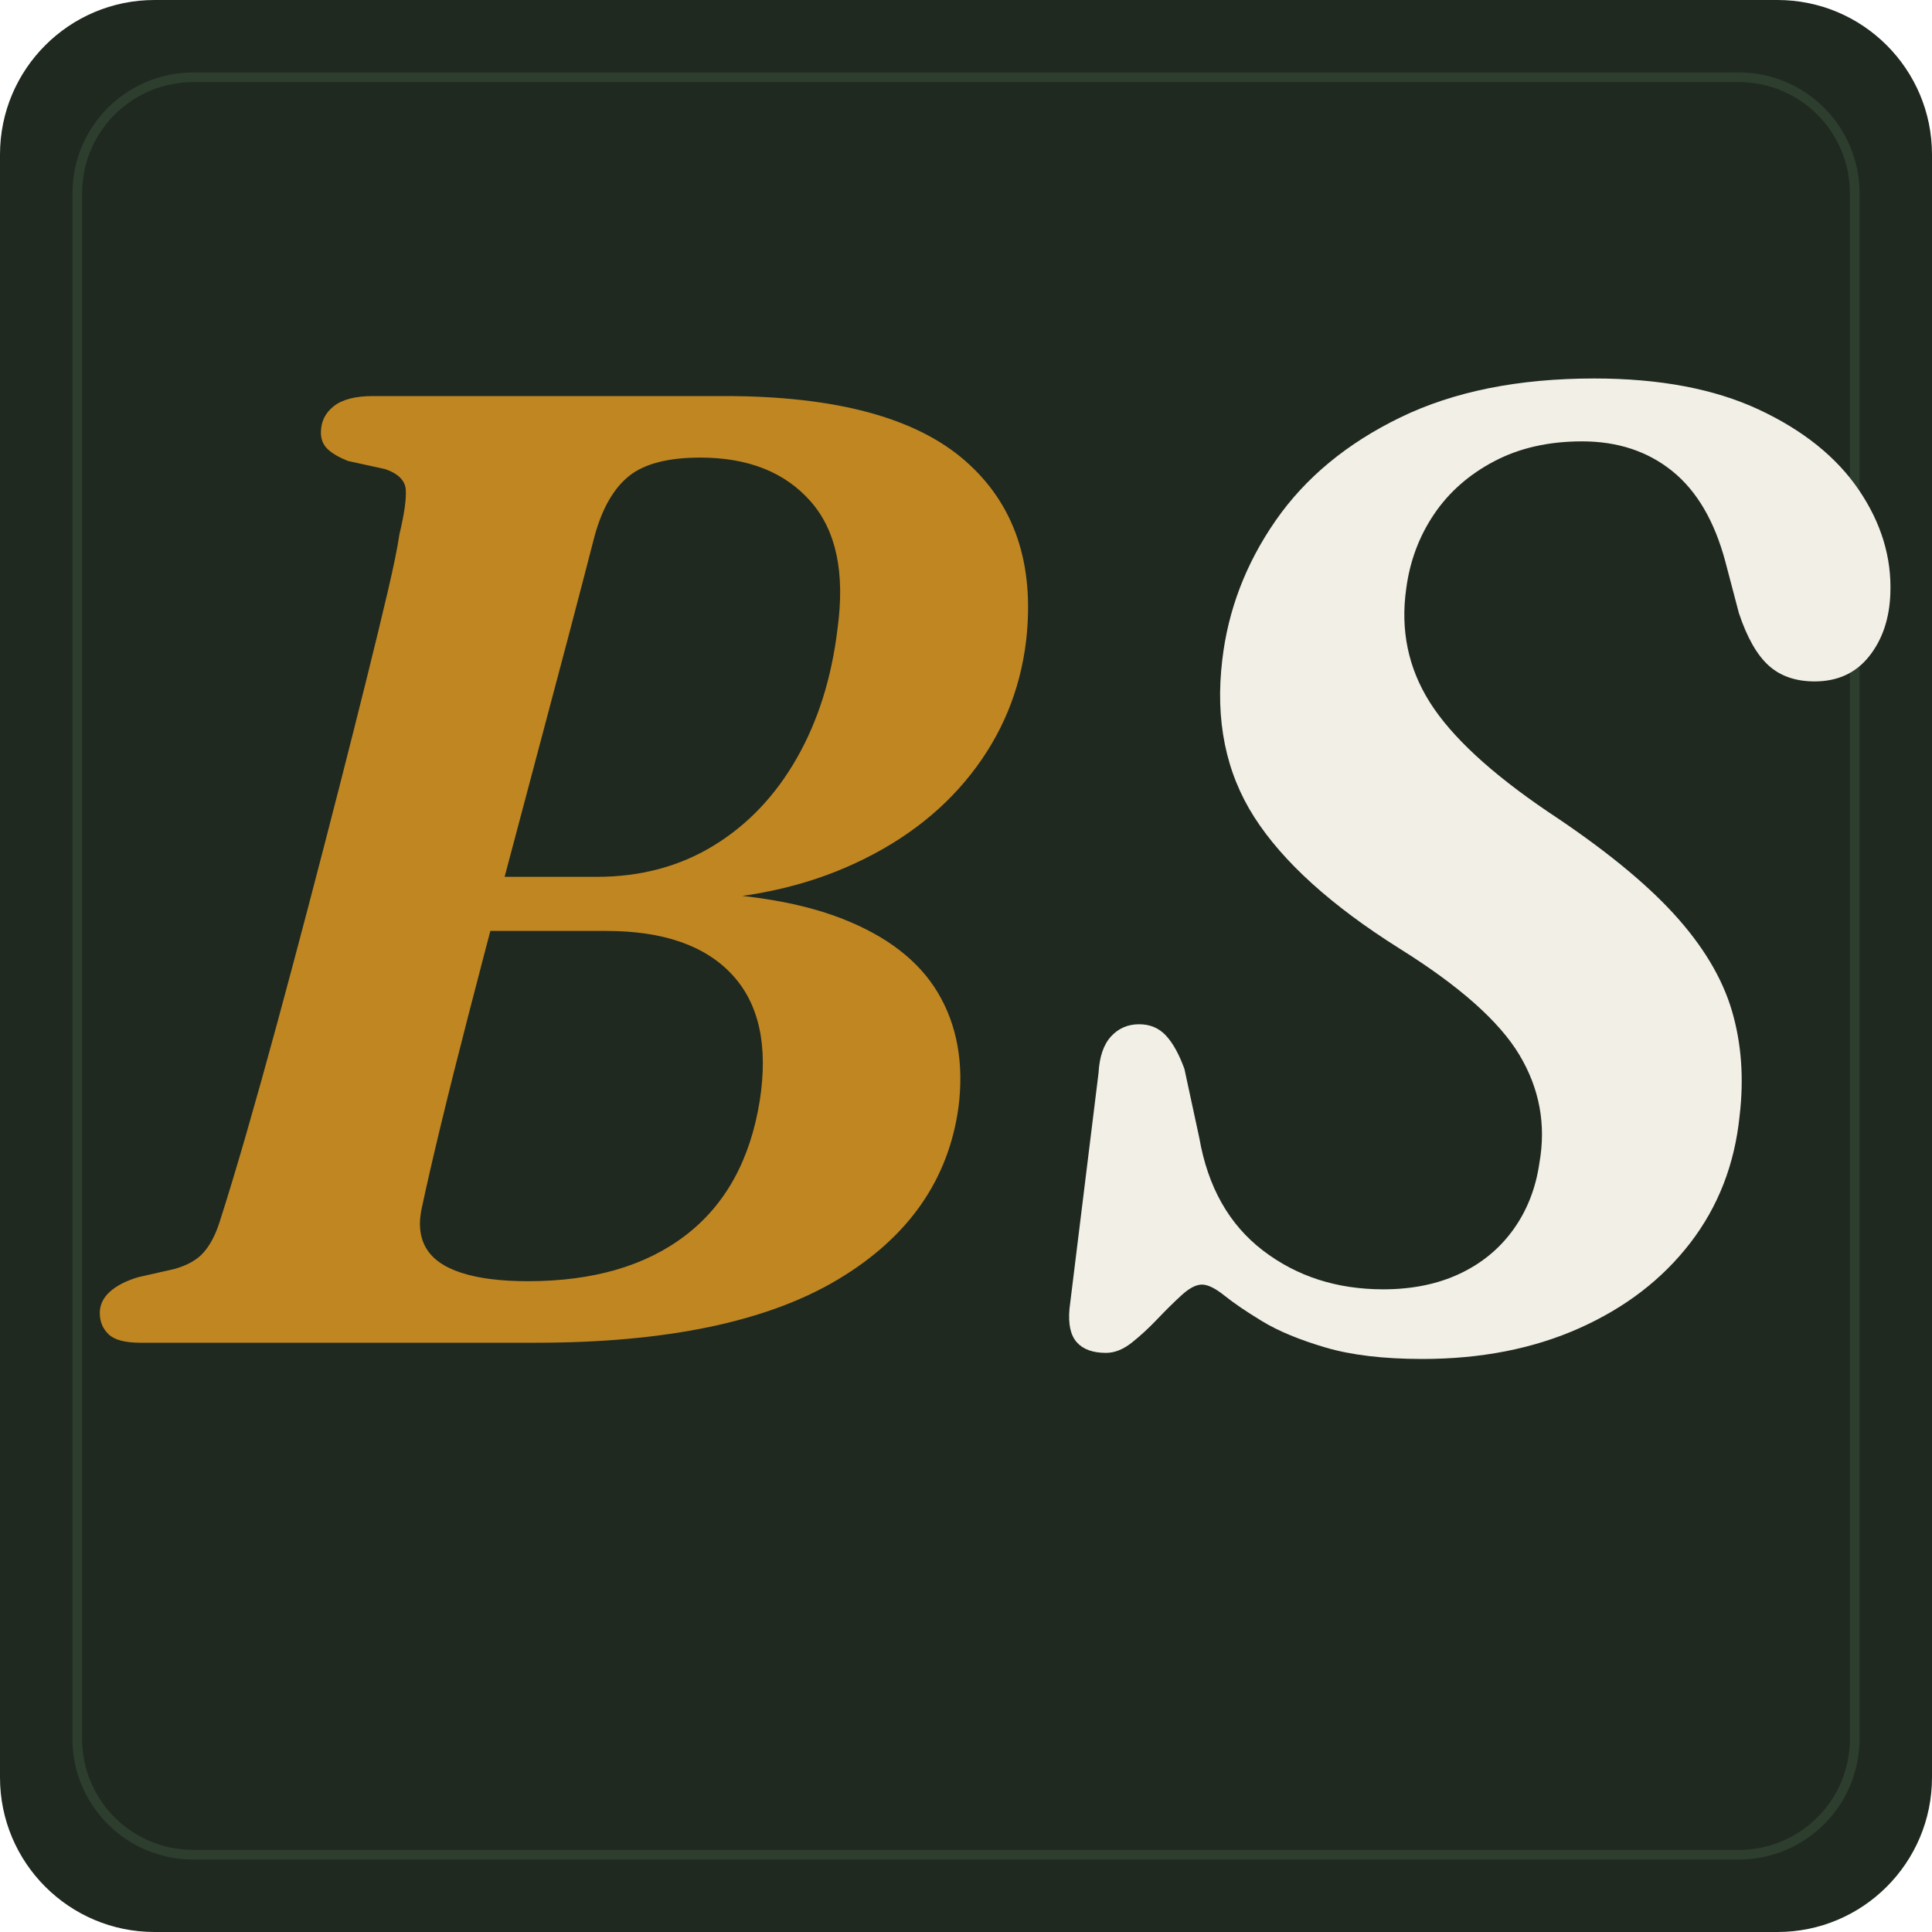
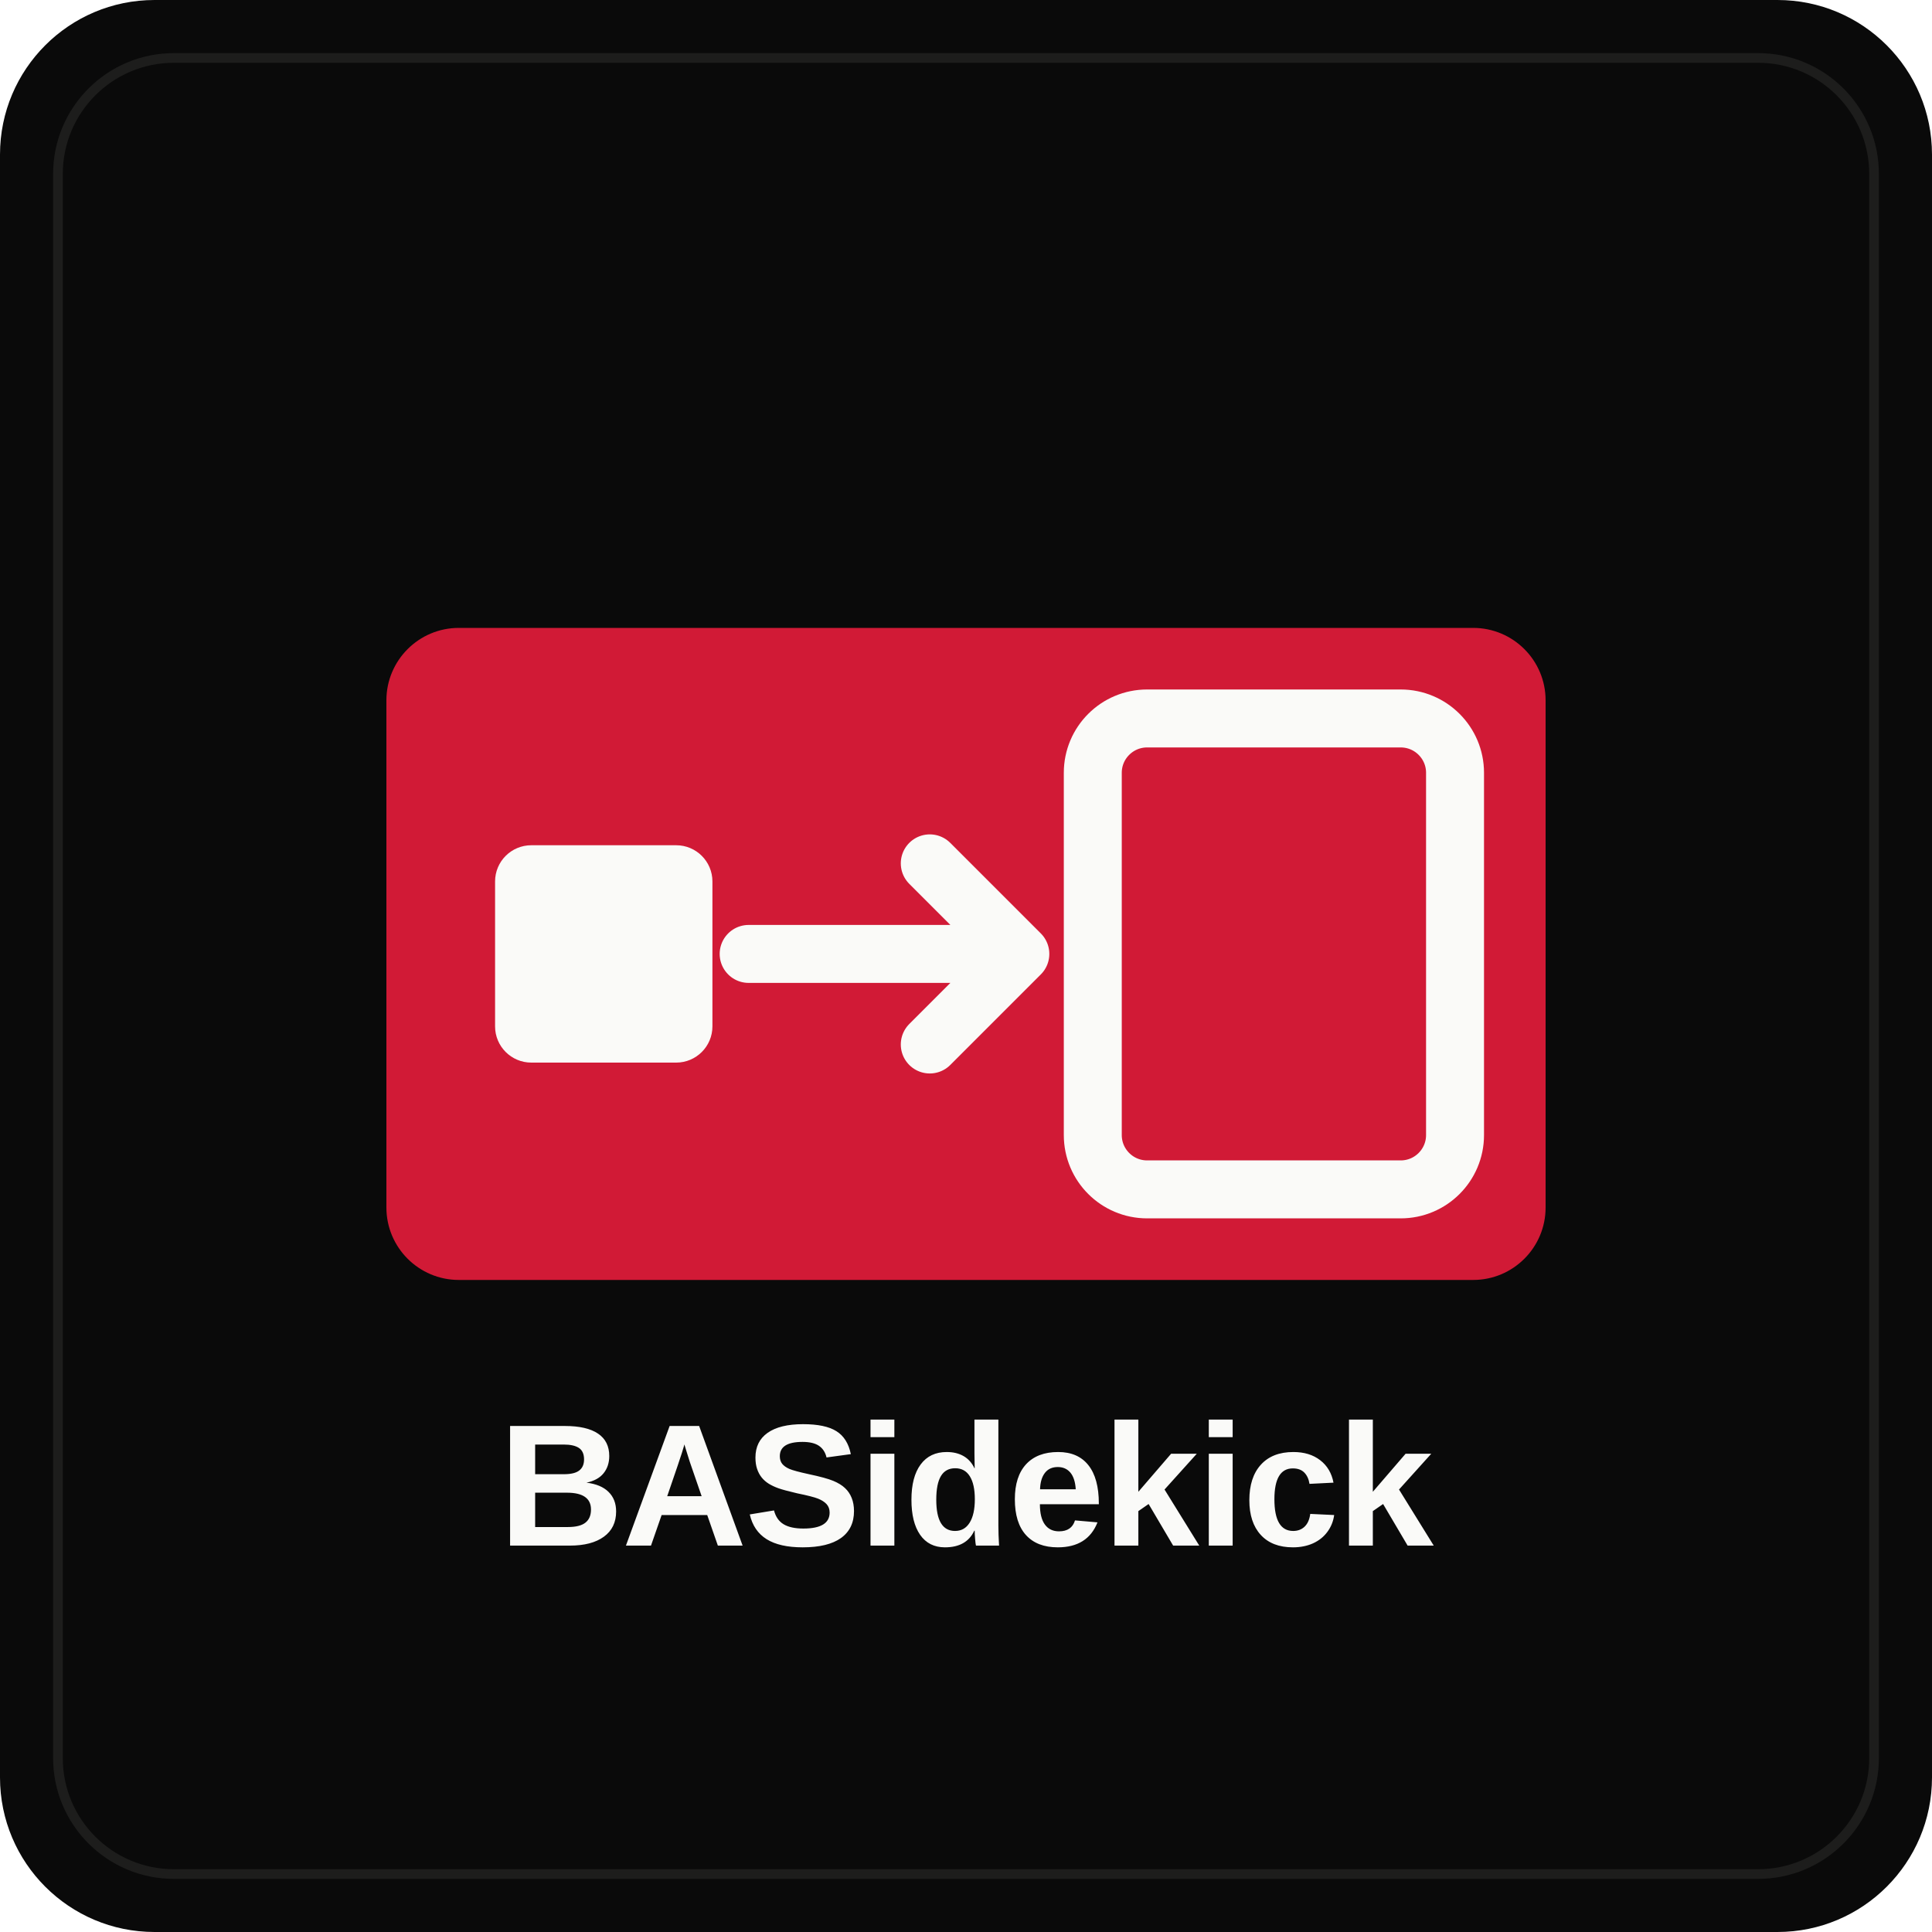
- <svg xmlns="http://www.w3.org/2000/svg" viewBox="0 0 400 400" width="400" height="400">
-   <rect width="400" height="400" fill="#1f2920" rx="32" />
-   <rect x="16" y="16" width="368" height="368" fill="none" stroke="#2d3d2e" stroke-width="2" rx="24" />
-   <defs>
-     <path id="av-B" d="M733 1194Q716 1128 693.5 1042.5Q671 957 645.5 861.5Q620 766 594.5 669.5Q569 573 546.0 484.0Q523 395 505.5 322.5Q488 250 478 203Q469 166 483.0 141.0Q497 116 535.5 103.5Q574 91 634 91Q779 91 867.5 159.0Q956 227 977 358Q996 480 936.0 544.5Q876 609 750 609H484L511 689H736Q833 689 908.5 735.0Q984 781 1031.5 864.0Q1079 947 1092 1056Q1109 1180 1052.0 1244.5Q995 1309 889 1309Q818 1309 784.0 1282.0Q750 1255 733 1194ZM405 1400H925Q1171 1400 1280.5 1304.5Q1390 1209 1371 1039Q1358 928 1289.0 840.5Q1220 753 1104.5 703.0Q989 653 838 653L830 667Q995 667 1096.5 628.0Q1198 589 1240.5 517.5Q1283 446 1271 349Q1249 187 1092.5 93.5Q936 0 646 0H61Q27 0 14.0 12.5Q1 25 1 44Q1 62 16.0 75.5Q31 89 58 97L111 109Q140 117 154.5 133.5Q169 150 178 178Q196 234 217.5 308.5Q239 383 262.5 469.5Q286 556 309.5 645.5Q333 735 355.0 821.0Q377 907 395.5 981.5Q414 1056 427.0 1111.5Q440 1167 444 1195Q455 1241 453.5 1261.5Q452 1282 423 1292L368 1304Q348 1312 338.0 1321.5Q328 1331 328 1346Q328 1370 347.0 1385.0Q366 1400 405 1400Z" />
-     <path id="av-S" d="M579 -24Q493 -24 435.5 -7.0Q378 10 342.5 31.5Q307 53 286.5 69.5Q266 86 253 86Q240 86 223.0 70.5Q206 55 187.0 35.0Q168 15 149.0 0.0Q130 -15 111 -15Q82 -15 68.0 0.5Q54 16 57 50L100 399Q102 435 118.5 453.0Q135 471 160 471Q184 471 199.5 454.5Q215 438 227 405L249 303Q268 194 343.0 136.5Q418 79 521 79Q585 79 634.0 102.0Q683 125 713.5 167.5Q744 210 752 266Q767 351 722.5 425.5Q678 500 545 583Q394 678 330.5 777.0Q267 876 283 1010Q296 1121 362.0 1216.0Q428 1311 546.5 1368.5Q665 1426 833 1426Q978 1426 1076.5 1380.0Q1175 1334 1224.5 1261.0Q1274 1188 1271 1108Q1269 1052 1239.5 1015.0Q1210 978 1159 978Q1117 978 1091.0 1001.5Q1065 1025 1047 1079L1027 1155Q1003 1245 948.5 1289.0Q894 1333 815 1333Q741 1333 685.0 1303.5Q629 1274 596.0 1225.0Q563 1176 555 1115Q542 1023 590.0 947.0Q638 871 765 785Q886 705 950.5 634.5Q1015 564 1036.5 491.5Q1058 419 1048 335Q1037 228 975.0 147.5Q913 67 811.0 21.5Q709 -24 579 -24Z" />
-   </defs>
-   <g transform="translate(20.52,278) scale(0.14,-0.14)">
-     <use href="#av-B" fill="#c08621" />
+ <svg xmlns="http://www.w3.org/2000/svg" viewBox="0 0 400 400" width="400" height="400" role="img" aria-label="BASidekick">
+   <rect width="400" height="400" fill="#0a0a0a" rx="32" />
+   <rect x="12" y="12" width="376" height="376" rx="24" fill="none" stroke="rgba(250,250,248,0.08)" stroke-width="2" />
+   <g transform="translate(80, 130)">
+     <svg viewBox="0 0 32 18" width="240" height="135" overflow="visible">
+       <rect x="0" y="0" width="32" height="18" rx="2" fill="#d11a36" />
+       <rect x="3" y="6" width="6" height="6" rx="1" fill="#fafaf8" />
+       <path d="M10 9 H17 M15 6.5 L17.5 9 L15 11.5" stroke="#fafaf8" stroke-width="1.6" stroke-linecap="round" stroke-linejoin="round" fill="none" />
+       <rect x="19.5" y="2.5" width="10" height="13" rx="1.5" fill="none" stroke="#fafaf8" stroke-width="1.6" />
+     </svg>
  </g>
-   <g transform="translate(213.44,278) scale(0.14,-0.14)">
-     <use href="#av-S" fill="#f1efe6" />
-   </g>
+   <text x="200" y="320" text-anchor="middle" font-family="Archivo Black, Archivo, Helvetica Neue, Arial, sans-serif" font-weight="900" font-size="36" letter-spacing="-0.5" fill="#fafaf8">BASidekick</text>
</svg>
